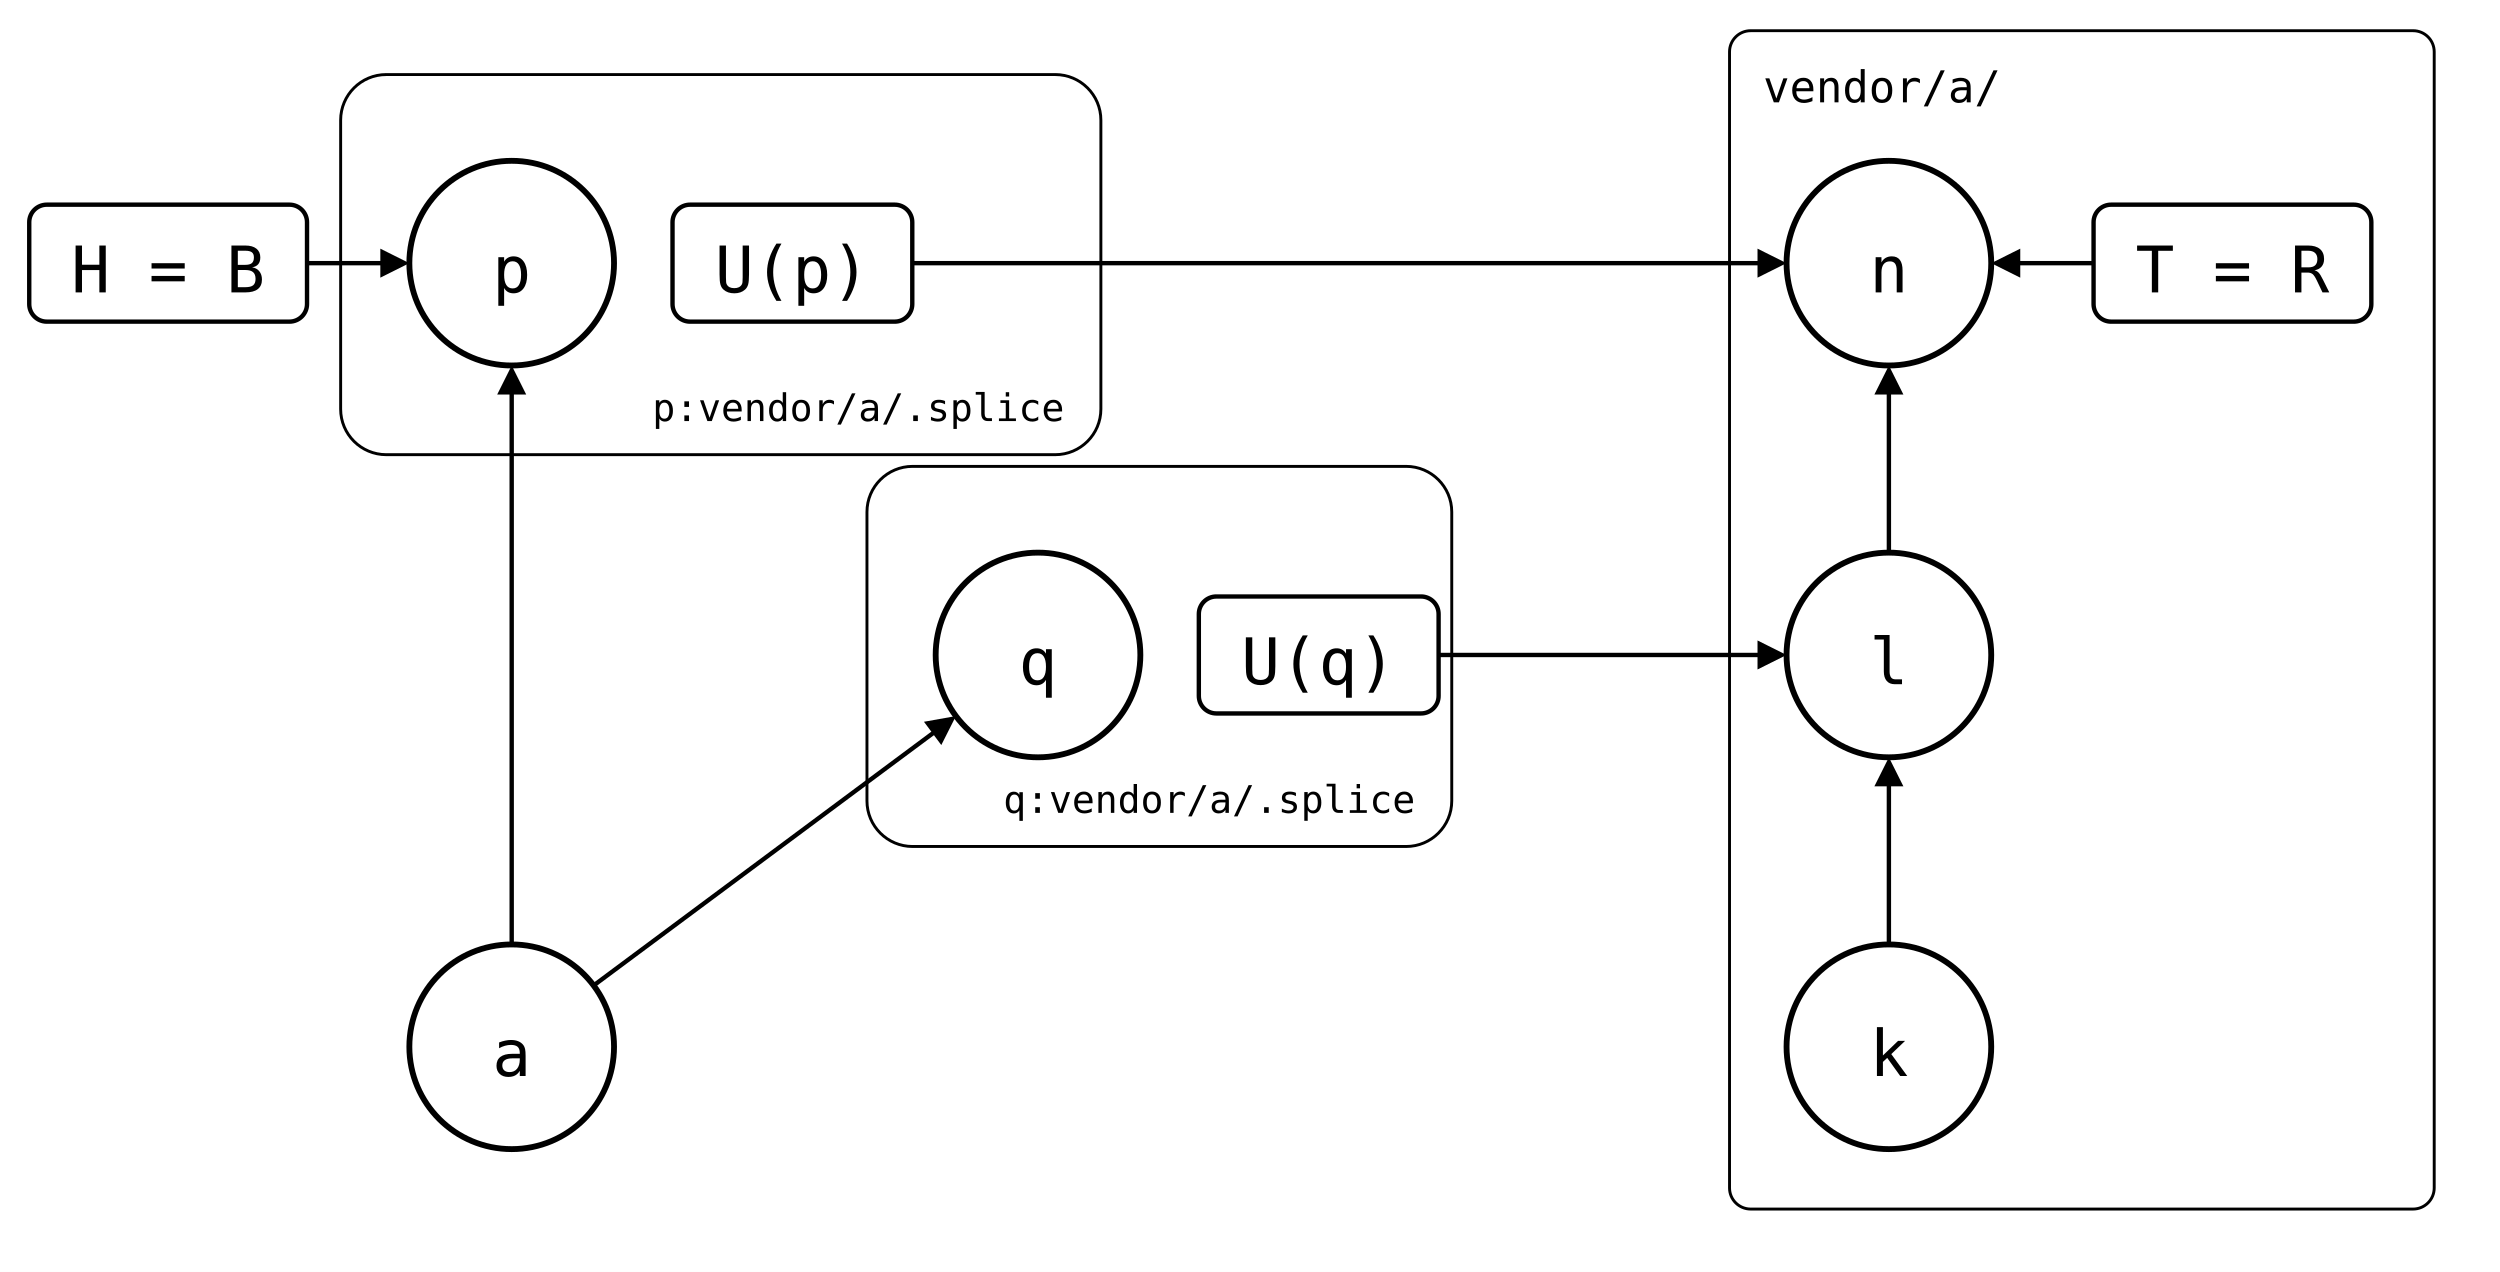
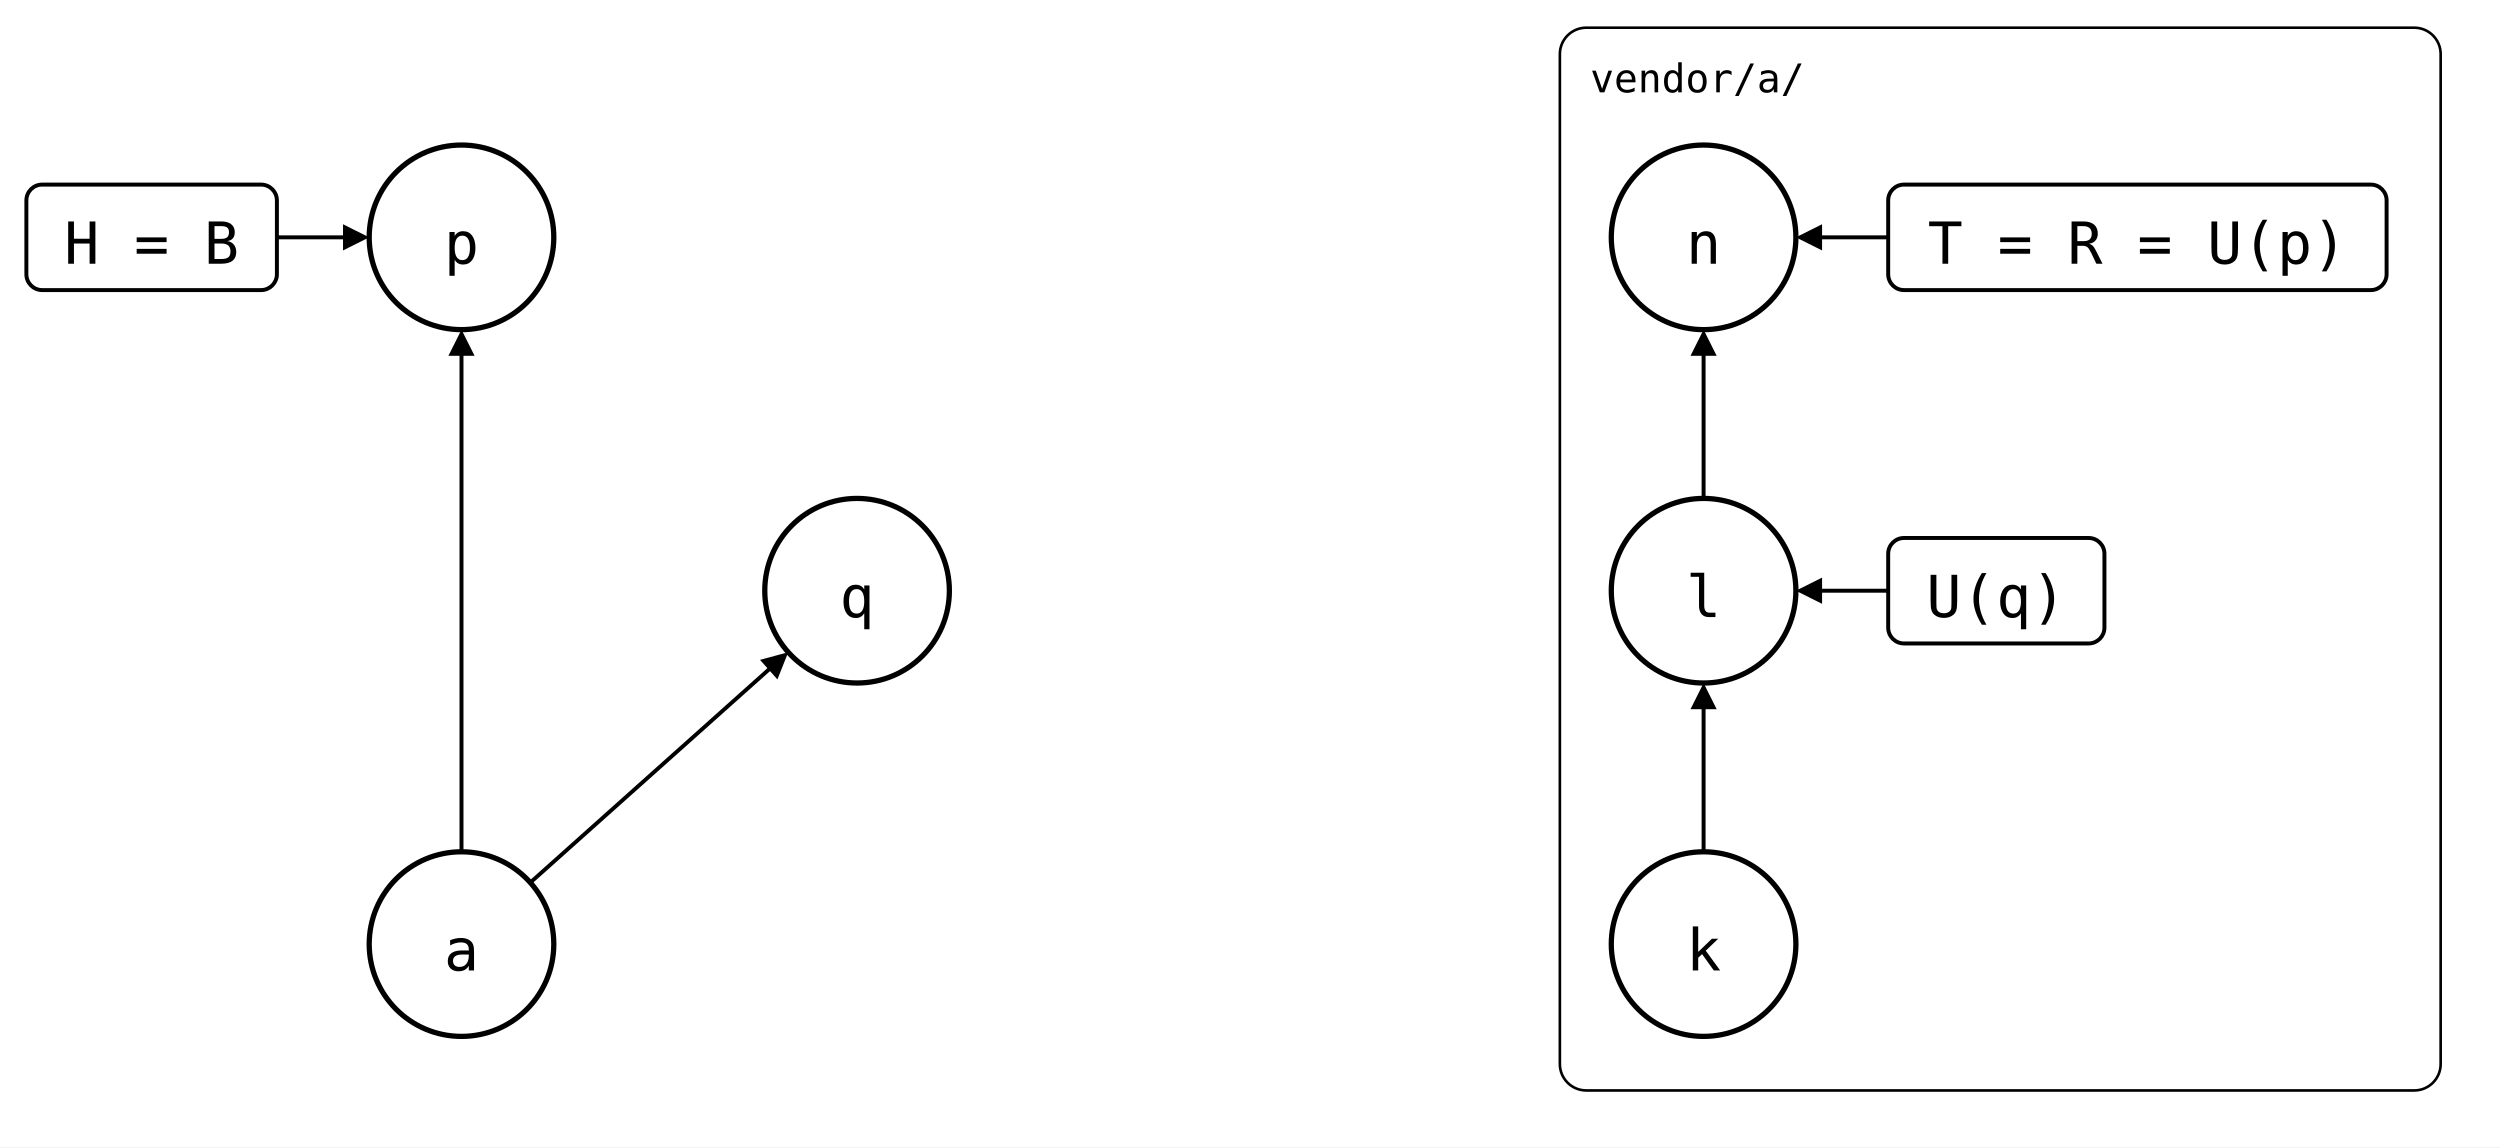
- <svg xmlns="http://www.w3.org/2000/svg" style="background: #ffffff; background-color: light-dark(#ffffff, #121212); color-scheme: light dark;" version="1.1" width="855px" height="435px" viewBox="0 0 855 435" id="ge-svg-nJAsGDNx71Ly9o6h3gwl" content="&lt;mxfile host=&quot;Electron&quot;&gt;&#10;  &lt;diagram name=&quot;concurrent-pulls&quot; id=&quot;concurrent-pulls&quot;&gt;&#10;    &lt;mxGraphModel grid=&quot;0&quot; gridSize=&quot;10&quot; guides=&quot;1&quot; tooltips=&quot;1&quot; connect=&quot;1&quot; arrows=&quot;1&quot; fold=&quot;0&quot; page=&quot;0&quot; pageScale=&quot;1&quot; pageWidth=&quot;850&quot; pageHeight=&quot;1100&quot; background=&quot;#ffffff&quot; math=&quot;0&quot; shadow=&quot;0&quot;&gt;&#10;      &lt;root&gt;&#10;        &lt;mxCell id=&quot;0&quot; /&gt;&#10;        &lt;mxCell id=&quot;1&quot; parent=&quot;0&quot; /&gt;&#10;        &lt;mxCell id=&quot;lane0&quot; parent=&quot;1&quot; style=&quot;rounded=1;arcSize=3;fillColor=none;strokeWidth=1;fontSize=15;verticalAlign=top;align=left;spacingLeft=10;spacingTop=4;fontFamily=Roboto Mono,monospace;&quot; value=&quot;vendor/a/&quot; vertex=&quot;1&quot;&gt;&#10;          &lt;mxGeometry height=&quot;403&quot; width=&quot;241&quot; x=&quot;601&quot; y=&quot;29&quot; as=&quot;geometry&quot; /&gt;&#10;        &lt;/mxCell&gt;&#10;        &lt;mxCell id=&quot;frame0&quot; parent=&quot;1&quot; style=&quot;rounded=1;arcSize=12;fillColor=none;strokeWidth=1;fontSize=13;verticalAlign=bottom;spacingBottom=6;spacingLeft=10;spacingRight=10;fontFamily=Roboto Mono,monospace;align=right;&quot; value=&quot;p:vendor/a/.splice&quot; vertex=&quot;1&quot;&gt;&#10;          &lt;mxGeometry height=&quot;130&quot; width=&quot;260&quot; x=&quot;126&quot; y=&quot;44&quot; as=&quot;geometry&quot; /&gt;&#10;        &lt;/mxCell&gt;&#10;        &lt;mxCell id=&quot;frame1&quot; parent=&quot;1&quot; style=&quot;rounded=1;arcSize=12;fillColor=none;strokeWidth=1;fontSize=13;verticalAlign=bottom;spacingBottom=6;spacingLeft=10;spacingRight=10;fontFamily=Roboto Mono,monospace;align=right;&quot; value=&quot;q:vendor/a/.splice&quot; vertex=&quot;1&quot;&gt;&#10;          &lt;mxGeometry height=&quot;130&quot; width=&quot;200&quot; x=&quot;306&quot; y=&quot;178&quot; as=&quot;geometry&quot; /&gt;&#10;        &lt;/mxCell&gt;&#10;        &lt;mxCell id=&quot;a&quot; parent=&quot;1&quot; style=&quot;ellipse;aspect=fixed;strokeWidth=2;fontSize=22;fontFamily=Roboto Mono,monospace;&quot; value=&quot;a&quot; vertex=&quot;1&quot;&gt;&#10;          &lt;mxGeometry height=&quot;70&quot; width=&quot;70&quot; x=&quot;150&quot; y=&quot;342&quot; as=&quot;geometry&quot; /&gt;&#10;        &lt;/mxCell&gt;&#10;        &lt;mxCell id=&quot;p&quot; parent=&quot;1&quot; style=&quot;ellipse;aspect=fixed;strokeWidth=2;fontSize=22;fontFamily=Roboto Mono,monospace;&quot; value=&quot;p&quot; vertex=&quot;1&quot;&gt;&#10;          &lt;mxGeometry height=&quot;70&quot; width=&quot;70&quot; x=&quot;150&quot; y=&quot;74&quot; as=&quot;geometry&quot; /&gt;&#10;        &lt;/mxCell&gt;&#10;        &lt;mxCell id=&quot;q&quot; parent=&quot;1&quot; style=&quot;ellipse;aspect=fixed;strokeWidth=2;fontSize=22;fontFamily=Roboto Mono,monospace;&quot; value=&quot;q&quot; vertex=&quot;1&quot;&gt;&#10;          &lt;mxGeometry height=&quot;70&quot; width=&quot;70&quot; x=&quot;330&quot; y=&quot;208&quot; as=&quot;geometry&quot; /&gt;&#10;        &lt;/mxCell&gt;&#10;        &lt;mxCell id=&quot;k&quot; parent=&quot;1&quot; style=&quot;ellipse;aspect=fixed;strokeWidth=2;fontSize=22;fontFamily=Roboto Mono,monospace;&quot; value=&quot;k&quot; vertex=&quot;1&quot;&gt;&#10;          &lt;mxGeometry height=&quot;70&quot; width=&quot;70&quot; x=&quot;621&quot; y=&quot;342&quot; as=&quot;geometry&quot; /&gt;&#10;        &lt;/mxCell&gt;&#10;        &lt;mxCell id=&quot;l&quot; parent=&quot;1&quot; style=&quot;ellipse;aspect=fixed;strokeWidth=2;fontSize=22;fontFamily=Roboto Mono,monospace;&quot; value=&quot;l&quot; vertex=&quot;1&quot;&gt;&#10;          &lt;mxGeometry height=&quot;70&quot; width=&quot;70&quot; x=&quot;621&quot; y=&quot;208&quot; as=&quot;geometry&quot; /&gt;&#10;        &lt;/mxCell&gt;&#10;        &lt;mxCell id=&quot;n&quot; parent=&quot;1&quot; style=&quot;ellipse;aspect=fixed;strokeWidth=2;fontSize=22;fontFamily=Roboto Mono,monospace;&quot; value=&quot;n&quot; vertex=&quot;1&quot;&gt;&#10;          &lt;mxGeometry height=&quot;70&quot; width=&quot;70&quot; x=&quot;621&quot; y=&quot;74&quot; as=&quot;geometry&quot; /&gt;&#10;        &lt;/mxCell&gt;&#10;        &lt;mxCell id=&quot;box0&quot; parent=&quot;1&quot; style=&quot;rounded=1;strokeWidth=1.5;fontSize=22;fontFamily=Roboto Mono,monospace;&quot; value=&quot;H = B&quot; vertex=&quot;1&quot;&gt;&#10;          &lt;mxGeometry height=&quot;40&quot; width=&quot;95&quot; x=&quot;20&quot; y=&quot;89&quot; as=&quot;geometry&quot; /&gt;&#10;        &lt;/mxCell&gt;&#10;        &lt;mxCell id=&quot;e0&quot; edge=&quot;1&quot; parent=&quot;1&quot; source=&quot;box0&quot; style=&quot;endArrow=block;endFill=1;html=1;strokeWidth=1.5;rounded=0;&quot; target=&quot;p&quot;&gt;&#10;          &lt;mxGeometry relative=&quot;1&quot; as=&quot;geometry&quot; /&gt;&#10;        &lt;/mxCell&gt;&#10;        &lt;mxCell id=&quot;box1&quot; parent=&quot;1&quot; style=&quot;rounded=1;strokeWidth=1.5;fontSize=22;fontFamily=Roboto Mono,monospace;&quot; value=&quot;U(p)&quot; vertex=&quot;1&quot;&gt;&#10;          &lt;mxGeometry height=&quot;40&quot; width=&quot;82&quot; x=&quot;240&quot; y=&quot;89&quot; as=&quot;geometry&quot; /&gt;&#10;        &lt;/mxCell&gt;&#10;        &lt;mxCell id=&quot;e1&quot; edge=&quot;1&quot; parent=&quot;1&quot; source=&quot;box1&quot; style=&quot;endArrow=block;endFill=1;html=1;strokeWidth=1.5;rounded=0;&quot; target=&quot;n&quot;&gt;&#10;          &lt;mxGeometry relative=&quot;1&quot; as=&quot;geometry&quot; /&gt;&#10;        &lt;/mxCell&gt;&#10;        &lt;mxCell id=&quot;box2&quot; parent=&quot;1&quot; style=&quot;rounded=1;strokeWidth=1.5;fontSize=22;fontFamily=Roboto Mono,monospace;&quot; value=&quot;U(q)&quot; vertex=&quot;1&quot;&gt;&#10;          &lt;mxGeometry height=&quot;40&quot; width=&quot;82&quot; x=&quot;420&quot; y=&quot;223&quot; as=&quot;geometry&quot; /&gt;&#10;        &lt;/mxCell&gt;&#10;        &lt;mxCell id=&quot;e2&quot; edge=&quot;1&quot; parent=&quot;1&quot; source=&quot;box2&quot; style=&quot;endArrow=block;endFill=1;html=1;strokeWidth=1.5;rounded=0;&quot; target=&quot;l&quot;&gt;&#10;          &lt;mxGeometry relative=&quot;1&quot; as=&quot;geometry&quot; /&gt;&#10;        &lt;/mxCell&gt;&#10;        &lt;mxCell id=&quot;box3&quot; parent=&quot;1&quot; style=&quot;rounded=1;strokeWidth=1.5;fontSize=22;fontFamily=Roboto Mono,monospace;&quot; value=&quot;T = R&quot; vertex=&quot;1&quot;&gt;&#10;          &lt;mxGeometry height=&quot;40&quot; width=&quot;95&quot; x=&quot;726&quot; y=&quot;89&quot; as=&quot;geometry&quot; /&gt;&#10;        &lt;/mxCell&gt;&#10;        &lt;mxCell id=&quot;e3&quot; edge=&quot;1&quot; parent=&quot;1&quot; source=&quot;box3&quot; style=&quot;endArrow=block;endFill=1;html=1;strokeWidth=1.5;rounded=0;&quot; target=&quot;n&quot;&gt;&#10;          &lt;mxGeometry relative=&quot;1&quot; as=&quot;geometry&quot; /&gt;&#10;        &lt;/mxCell&gt;&#10;        &lt;mxCell id=&quot;e4&quot; edge=&quot;1&quot; parent=&quot;1&quot; source=&quot;a&quot; style=&quot;endArrow=block;endFill=1;html=1;strokeWidth=1.5;rounded=0;&quot; target=&quot;p&quot;&gt;&#10;          &lt;mxGeometry relative=&quot;1&quot; as=&quot;geometry&quot; /&gt;&#10;        &lt;/mxCell&gt;&#10;        &lt;mxCell id=&quot;e5&quot; edge=&quot;1&quot; parent=&quot;1&quot; source=&quot;a&quot; style=&quot;endArrow=block;endFill=1;html=1;strokeWidth=1.5;rounded=0;&quot; target=&quot;q&quot;&gt;&#10;          &lt;mxGeometry relative=&quot;1&quot; as=&quot;geometry&quot; /&gt;&#10;        &lt;/mxCell&gt;&#10;        &lt;mxCell id=&quot;e6&quot; edge=&quot;1&quot; parent=&quot;1&quot; source=&quot;k&quot; style=&quot;endArrow=block;endFill=1;html=1;strokeWidth=1.5;rounded=0;&quot; target=&quot;l&quot;&gt;&#10;          &lt;mxGeometry relative=&quot;1&quot; as=&quot;geometry&quot; /&gt;&#10;        &lt;/mxCell&gt;&#10;        &lt;mxCell id=&quot;e7&quot; edge=&quot;1&quot; parent=&quot;1&quot; source=&quot;l&quot; style=&quot;endArrow=block;endFill=1;html=1;strokeWidth=1.5;rounded=0;&quot; target=&quot;n&quot;&gt;&#10;          &lt;mxGeometry relative=&quot;1&quot; as=&quot;geometry&quot; /&gt;&#10;        &lt;/mxCell&gt;&#10;      &lt;/root&gt;&#10;    &lt;/mxGraphModel&gt;&#10;  &lt;/diagram&gt;&#10;&lt;/mxfile&gt;&#10;">
-   <style type="text/css">@supports (color: light-dark(#000, #fff)) { #ge-svg-nJAsGDNx71Ly9o6h3gwl { --ge-adaptive-bg: light-dark(#ffffff, var(--ge-dark-color, #121212)); } }</style>
+ <svg xmlns="http://www.w3.org/2000/svg" style="background: #ffffff; background-color: light-dark(#ffffff, #121212); color-scheme: light dark;" version="1.1" width="948px" height="435px" viewBox="0 0 948 435" id="ge-svg-MEPM6oIF6zghn-PuI39T" content="&lt;mxfile host=&quot;Electron&quot;&gt;&#10;  &lt;diagram name=&quot;concurrent-pulls&quot; id=&quot;concurrent-pulls&quot;&gt;&#10;    &lt;mxGraphModel grid=&quot;0&quot; gridSize=&quot;10&quot; guides=&quot;1&quot; tooltips=&quot;1&quot; connect=&quot;1&quot; arrows=&quot;1&quot; fold=&quot;0&quot; page=&quot;0&quot; pageScale=&quot;1&quot; pageWidth=&quot;850&quot; pageHeight=&quot;1100&quot; background=&quot;#ffffff&quot; math=&quot;0&quot; shadow=&quot;0&quot;&gt;&#10;      &lt;root&gt;&#10;        &lt;mxCell id=&quot;0&quot; /&gt;&#10;        &lt;mxCell id=&quot;1&quot; parent=&quot;0&quot; /&gt;&#10;        &lt;mxCell id=&quot;lane0&quot; parent=&quot;1&quot; style=&quot;rounded=1;arcSize=3;fillColor=none;strokeWidth=1;fontSize=15;verticalAlign=top;align=left;spacingLeft=10;spacingTop=4;fontFamily=Roboto Mono,monospace;&quot; value=&quot;vendor/a/&quot; vertex=&quot;1&quot;&gt;&#10;          &lt;mxGeometry height=&quot;403&quot; width=&quot;334&quot; x=&quot;601&quot; y=&quot;29&quot; as=&quot;geometry&quot; /&gt;&#10;        &lt;/mxCell&gt;&#10;        &lt;mxCell id=&quot;a&quot; parent=&quot;1&quot; style=&quot;ellipse;aspect=fixed;strokeWidth=2;fontSize=22;fontFamily=Roboto Mono,monospace;&quot; value=&quot;a&quot; vertex=&quot;1&quot;&gt;&#10;          &lt;mxGeometry height=&quot;70&quot; width=&quot;70&quot; x=&quot;150&quot; y=&quot;342&quot; as=&quot;geometry&quot; /&gt;&#10;        &lt;/mxCell&gt;&#10;        &lt;mxCell id=&quot;p&quot; parent=&quot;1&quot; style=&quot;ellipse;aspect=fixed;strokeWidth=2;fontSize=22;fontFamily=Roboto Mono,monospace;&quot; value=&quot;p&quot; vertex=&quot;1&quot;&gt;&#10;          &lt;mxGeometry height=&quot;70&quot; width=&quot;70&quot; x=&quot;150&quot; y=&quot;74&quot; as=&quot;geometry&quot; /&gt;&#10;        &lt;/mxCell&gt;&#10;        &lt;mxCell id=&quot;q&quot; parent=&quot;1&quot; style=&quot;ellipse;aspect=fixed;strokeWidth=2;fontSize=22;fontFamily=Roboto Mono,monospace;&quot; value=&quot;q&quot; vertex=&quot;1&quot;&gt;&#10;          &lt;mxGeometry height=&quot;70&quot; width=&quot;70&quot; x=&quot;300&quot; y=&quot;208&quot; as=&quot;geometry&quot; /&gt;&#10;        &lt;/mxCell&gt;&#10;        &lt;mxCell id=&quot;k&quot; parent=&quot;1&quot; style=&quot;ellipse;aspect=fixed;strokeWidth=2;fontSize=22;fontFamily=Roboto Mono,monospace;&quot; value=&quot;k&quot; vertex=&quot;1&quot;&gt;&#10;          &lt;mxGeometry height=&quot;70&quot; width=&quot;70&quot; x=&quot;621&quot; y=&quot;342&quot; as=&quot;geometry&quot; /&gt;&#10;        &lt;/mxCell&gt;&#10;        &lt;mxCell id=&quot;l&quot; parent=&quot;1&quot; style=&quot;ellipse;aspect=fixed;strokeWidth=2;fontSize=22;fontFamily=Roboto Mono,monospace;&quot; value=&quot;l&quot; vertex=&quot;1&quot;&gt;&#10;          &lt;mxGeometry height=&quot;70&quot; width=&quot;70&quot; x=&quot;621&quot; y=&quot;208&quot; as=&quot;geometry&quot; /&gt;&#10;        &lt;/mxCell&gt;&#10;        &lt;mxCell id=&quot;n&quot; parent=&quot;1&quot; style=&quot;ellipse;aspect=fixed;strokeWidth=2;fontSize=22;fontFamily=Roboto Mono,monospace;&quot; value=&quot;n&quot; vertex=&quot;1&quot;&gt;&#10;          &lt;mxGeometry height=&quot;70&quot; width=&quot;70&quot; x=&quot;621&quot; y=&quot;74&quot; as=&quot;geometry&quot; /&gt;&#10;        &lt;/mxCell&gt;&#10;        &lt;mxCell id=&quot;box0&quot; parent=&quot;1&quot; style=&quot;rounded=1;strokeWidth=1.5;fontSize=22;fontFamily=Roboto Mono,monospace;&quot; value=&quot;H = B&quot; vertex=&quot;1&quot;&gt;&#10;          &lt;mxGeometry height=&quot;40&quot; width=&quot;95&quot; x=&quot;20&quot; y=&quot;89&quot; as=&quot;geometry&quot; /&gt;&#10;        &lt;/mxCell&gt;&#10;        &lt;mxCell id=&quot;e0&quot; edge=&quot;1&quot; parent=&quot;1&quot; source=&quot;box0&quot; style=&quot;endArrow=block;endFill=1;html=1;strokeWidth=1.5;rounded=0;&quot; target=&quot;p&quot;&gt;&#10;          &lt;mxGeometry relative=&quot;1&quot; as=&quot;geometry&quot; /&gt;&#10;        &lt;/mxCell&gt;&#10;        &lt;mxCell id=&quot;box2&quot; parent=&quot;1&quot; style=&quot;rounded=1;strokeWidth=1.5;fontSize=22;fontFamily=Roboto Mono,monospace;&quot; value=&quot;U(q)&quot; vertex=&quot;1&quot;&gt;&#10;          &lt;mxGeometry height=&quot;40&quot; width=&quot;82&quot; x=&quot;726&quot; y=&quot;223&quot; as=&quot;geometry&quot; /&gt;&#10;        &lt;/mxCell&gt;&#10;        &lt;mxCell id=&quot;e2&quot; edge=&quot;1&quot; parent=&quot;1&quot; source=&quot;box2&quot; style=&quot;endArrow=block;endFill=1;html=1;strokeWidth=1.5;rounded=0;&quot; target=&quot;l&quot;&gt;&#10;          &lt;mxGeometry relative=&quot;1&quot; as=&quot;geometry&quot; /&gt;&#10;        &lt;/mxCell&gt;&#10;        &lt;mxCell id=&quot;box3&quot; parent=&quot;1&quot; style=&quot;rounded=1;strokeWidth=1.5;fontSize=22;fontFamily=Roboto Mono,monospace;&quot; value=&quot;T = R = U(p)&quot; vertex=&quot;1&quot;&gt;&#10;          &lt;mxGeometry height=&quot;40&quot; width=&quot;189&quot; x=&quot;726&quot; y=&quot;89&quot; as=&quot;geometry&quot; /&gt;&#10;        &lt;/mxCell&gt;&#10;        &lt;mxCell id=&quot;e3&quot; edge=&quot;1&quot; parent=&quot;1&quot; source=&quot;box3&quot; style=&quot;endArrow=block;endFill=1;html=1;strokeWidth=1.5;rounded=0;&quot; target=&quot;n&quot;&gt;&#10;          &lt;mxGeometry relative=&quot;1&quot; as=&quot;geometry&quot; /&gt;&#10;        &lt;/mxCell&gt;&#10;        &lt;mxCell id=&quot;e4&quot; edge=&quot;1&quot; parent=&quot;1&quot; source=&quot;a&quot; style=&quot;endArrow=block;endFill=1;html=1;strokeWidth=1.5;rounded=0;&quot; target=&quot;p&quot;&gt;&#10;          &lt;mxGeometry relative=&quot;1&quot; as=&quot;geometry&quot; /&gt;&#10;        &lt;/mxCell&gt;&#10;        &lt;mxCell id=&quot;e5&quot; edge=&quot;1&quot; parent=&quot;1&quot; source=&quot;a&quot; style=&quot;endArrow=block;endFill=1;html=1;strokeWidth=1.5;rounded=0;&quot; target=&quot;q&quot;&gt;&#10;          &lt;mxGeometry relative=&quot;1&quot; as=&quot;geometry&quot; /&gt;&#10;        &lt;/mxCell&gt;&#10;        &lt;mxCell id=&quot;e6&quot; edge=&quot;1&quot; parent=&quot;1&quot; source=&quot;k&quot; style=&quot;endArrow=block;endFill=1;html=1;strokeWidth=1.5;rounded=0;&quot; target=&quot;l&quot;&gt;&#10;          &lt;mxGeometry relative=&quot;1&quot; as=&quot;geometry&quot; /&gt;&#10;        &lt;/mxCell&gt;&#10;        &lt;mxCell id=&quot;e7&quot; edge=&quot;1&quot; parent=&quot;1&quot; source=&quot;l&quot; style=&quot;endArrow=block;endFill=1;html=1;strokeWidth=1.5;rounded=0;&quot; target=&quot;n&quot;&gt;&#10;          &lt;mxGeometry relative=&quot;1&quot; as=&quot;geometry&quot; /&gt;&#10;        &lt;/mxCell&gt;&#10;      &lt;/root&gt;&#10;    &lt;/mxGraphModel&gt;&#10;  &lt;/diagram&gt;&#10;&lt;/mxfile&gt;&#10;">
+   <style type="text/css">@supports (color: light-dark(#000, #fff)) { #ge-svg-MEPM6oIF6zghn-PuI39T { --ge-adaptive-bg: light-dark(#ffffff, var(--ge-dark-color, #121212)); } }</style>
  <defs />
  <rect fill="#ffffff" width="100%" height="100%" x="0" y="0" style="fill: light-dark(rgb(255, 255, 255), rgb(18, 18, 18));" />
  <g>
    <g data-cell-id="0">
      <g data-cell-id="1">
        <g data-cell-id="lane0">
          <g transform="translate(0.5,0.5)">
-             <rect x="591" y="10" width="241" height="403" rx="7.23" ry="7.23" fill="none" stroke="#000000" pointer-events="all" style="stroke: light-dark(rgb(0, 0, 0), rgb(255, 255, 255));" />
+             <rect x="591" y="10" width="334" height="403" rx="10.02" ry="10.02" fill="none" stroke="#000000" pointer-events="all" style="stroke: light-dark(rgb(0, 0, 0), rgb(255, 255, 255));" />
          </g>
          <g>
            <g fill="#000000" font-family="'Roboto Mono', monospace" text-anchor="start" font-size="15px" style="fill: light-dark(rgb(0, 0, 0), rgb(255, 255, 255));">
              <text x="603" y="35">vendor/a/</text>
-             </g>
-           </g>
-         </g>
-         <g data-cell-id="frame0">
-           <g transform="translate(0.5,0.5)">
-             <rect x="116" y="25" width="260" height="130" rx="15.6" ry="15.6" fill="none" stroke="#000000" pointer-events="all" style="stroke: light-dark(rgb(0, 0, 0), rgb(255, 255, 255));" />
-           </g>
-           <g>
-             <g fill="#000000" font-family="'Roboto Mono', monospace" text-anchor="end" font-size="13px" style="fill: light-dark(rgb(0, 0, 0), rgb(255, 255, 255));">
-               <text x="364" y="144">p:vendor/a/.splice</text>
-             </g>
-           </g>
-         </g>
-         <g data-cell-id="frame1">
-           <g transform="translate(0.5,0.5)">
-             <rect x="296" y="159" width="200" height="130" rx="15.6" ry="15.6" fill="none" stroke="#000000" pointer-events="all" style="stroke: light-dark(rgb(0, 0, 0), rgb(255, 255, 255));" />
-           </g>
-           <g>
-             <g fill="#000000" font-family="'Roboto Mono', monospace" text-anchor="end" font-size="13px" style="fill: light-dark(rgb(0, 0, 0), rgb(255, 255, 255));">
-               <text x="484" y="278">q:vendor/a/.splice</text>
            </g>
          </g>
        </g>
        <g data-cell-id="a">
          <g>
            <ellipse cx="175" cy="358" rx="35" ry="35" fill="#ffffff" stroke="#000000" stroke-width="2" pointer-events="all" style="fill: var(--ge-adaptive-bg, #ffffff); stroke: light-dark(rgb(0, 0, 0), rgb(255, 255, 255));" />
          </g>
          <g>
            <g fill="#000000" font-family="'Roboto Mono', monospace" text-anchor="middle" font-size="22px" style="fill: light-dark(rgb(0, 0, 0), rgb(255, 255, 255));">
              <text x="175" y="368">a</text>
            </g>
          </g>
        </g>
        <g data-cell-id="p">
          <g>
            <ellipse cx="175" cy="90" rx="35" ry="35" fill="#ffffff" stroke="#000000" stroke-width="2" pointer-events="all" style="fill: var(--ge-adaptive-bg, #ffffff); stroke: light-dark(rgb(0, 0, 0), rgb(255, 255, 255));" />
          </g>
          <g>
            <g fill="#000000" font-family="'Roboto Mono', monospace" text-anchor="middle" font-size="22px" style="fill: light-dark(rgb(0, 0, 0), rgb(255, 255, 255));">
              <text x="175" y="100">p</text>
            </g>
          </g>
        </g>
        <g data-cell-id="q">
          <g>
-             <ellipse cx="355" cy="224" rx="35" ry="35" fill="#ffffff" stroke="#000000" stroke-width="2" pointer-events="all" style="fill: var(--ge-adaptive-bg, #ffffff); stroke: light-dark(rgb(0, 0, 0), rgb(255, 255, 255));" />
+             <ellipse cx="325" cy="224" rx="35" ry="35" fill="#ffffff" stroke="#000000" stroke-width="2" pointer-events="all" style="fill: var(--ge-adaptive-bg, #ffffff); stroke: light-dark(rgb(0, 0, 0), rgb(255, 255, 255));" />
          </g>
          <g>
            <g fill="#000000" font-family="'Roboto Mono', monospace" text-anchor="middle" font-size="22px" style="fill: light-dark(rgb(0, 0, 0), rgb(255, 255, 255));">
-               <text x="355" y="234">q</text>
+               <text x="325" y="234">q</text>
            </g>
          </g>
        </g>
        <g data-cell-id="k">
          <g>
            <ellipse cx="646" cy="358" rx="35" ry="35" fill="#ffffff" stroke="#000000" stroke-width="2" pointer-events="all" style="fill: var(--ge-adaptive-bg, #ffffff); stroke: light-dark(rgb(0, 0, 0), rgb(255, 255, 255));" />
          </g>
          <g>
            <g fill="#000000" font-family="'Roboto Mono', monospace" text-anchor="middle" font-size="22px" style="fill: light-dark(rgb(0, 0, 0), rgb(255, 255, 255));">
              <text x="646" y="368">k</text>
            </g>
          </g>
        </g>
        <g data-cell-id="l">
          <g>
            <ellipse cx="646" cy="224" rx="35" ry="35" fill="#ffffff" stroke="#000000" stroke-width="2" pointer-events="all" style="fill: var(--ge-adaptive-bg, #ffffff); stroke: light-dark(rgb(0, 0, 0), rgb(255, 255, 255));" />
          </g>
          <g>
            <g fill="#000000" font-family="'Roboto Mono', monospace" text-anchor="middle" font-size="22px" style="fill: light-dark(rgb(0, 0, 0), rgb(255, 255, 255));">
              <text x="646" y="234">l</text>
            </g>
          </g>
        </g>
        <g data-cell-id="n">
          <g>
            <ellipse cx="646" cy="90" rx="35" ry="35" fill="#ffffff" stroke="#000000" stroke-width="2" pointer-events="all" style="fill: var(--ge-adaptive-bg, #ffffff); stroke: light-dark(rgb(0, 0, 0), rgb(255, 255, 255));" />
          </g>
          <g>
            <g fill="#000000" font-family="'Roboto Mono', monospace" text-anchor="middle" font-size="22px" style="fill: light-dark(rgb(0, 0, 0), rgb(255, 255, 255));">
              <text x="646" y="100">n</text>
            </g>
          </g>
        </g>
        <g data-cell-id="box0">
          <g>
            <rect x="10" y="70" width="95" height="40" rx="6" ry="6" fill="#ffffff" stroke="#000000" stroke-width="1.5" pointer-events="all" style="fill: var(--ge-adaptive-bg, #ffffff); stroke: light-dark(rgb(0, 0, 0), rgb(255, 255, 255));" />
          </g>
          <g>
            <g fill="#000000" font-family="'Roboto Mono', monospace" text-anchor="middle" font-size="22px" style="fill: light-dark(rgb(0, 0, 0), rgb(255, 255, 255));">
              <text x="57.5" y="100">H = B</text>
            </g>
          </g>
        </g>
        <g data-cell-id="e0">
          <g>
            <path d="M 105 90 L 130.82 90" fill="none" stroke="#000000" stroke-width="1.5" stroke-miterlimit="10" pointer-events="stroke" style="stroke: light-dark(rgb(0, 0, 0), rgb(255, 255, 255));" />
            <path d="M 138.32 90 L 130.82 93.75 L 130.82 86.25 Z" fill="#000000" stroke="#000000" stroke-width="1.5" stroke-miterlimit="10" pointer-events="all" style="fill: light-dark(rgb(0, 0, 0), rgb(255, 255, 255)); stroke: light-dark(rgb(0, 0, 0), rgb(255, 255, 255));" />
          </g>
        </g>
-         <g data-cell-id="box1">
+         <g data-cell-id="box2">
          <g>
-             <rect x="230" y="70" width="82" height="40" rx="6" ry="6" fill="#ffffff" stroke="#000000" stroke-width="1.5" pointer-events="all" style="fill: var(--ge-adaptive-bg, #ffffff); stroke: light-dark(rgb(0, 0, 0), rgb(255, 255, 255));" />
+             <rect x="716" y="204" width="82" height="40" rx="6" ry="6" fill="#ffffff" stroke="#000000" stroke-width="1.5" pointer-events="all" style="fill: var(--ge-adaptive-bg, #ffffff); stroke: light-dark(rgb(0, 0, 0), rgb(255, 255, 255));" />
          </g>
          <g>
            <g fill="#000000" font-family="'Roboto Mono', monospace" text-anchor="middle" font-size="22px" style="fill: light-dark(rgb(0, 0, 0), rgb(255, 255, 255));">
-               <text x="271" y="100">U(p)</text>
-             </g>
-           </g>
-         </g>
-         <g data-cell-id="e1">
-           <g>
-             <path d="M 312 90 L 601.82 90" fill="none" stroke="#000000" stroke-width="1.5" stroke-miterlimit="10" pointer-events="stroke" style="stroke: light-dark(rgb(0, 0, 0), rgb(255, 255, 255));" />
-             <path d="M 609.32 90 L 601.82 93.75 L 601.82 86.25 Z" fill="#000000" stroke="#000000" stroke-width="1.5" stroke-miterlimit="10" pointer-events="all" style="fill: light-dark(rgb(0, 0, 0), rgb(255, 255, 255)); stroke: light-dark(rgb(0, 0, 0), rgb(255, 255, 255));" />
-           </g>
-         </g>
-         <g data-cell-id="box2">
-           <g>
-             <rect x="410" y="204" width="82" height="40" rx="6" ry="6" fill="#ffffff" stroke="#000000" stroke-width="1.5" pointer-events="all" style="fill: var(--ge-adaptive-bg, #ffffff); stroke: light-dark(rgb(0, 0, 0), rgb(255, 255, 255));" />
-           </g>
-           <g>
-             <g fill="#000000" font-family="'Roboto Mono', monospace" text-anchor="middle" font-size="22px" style="fill: light-dark(rgb(0, 0, 0), rgb(255, 255, 255));">
-               <text x="451" y="234">U(q)</text>
+               <text x="757" y="234">U(q)</text>
            </g>
          </g>
        </g>
        <g data-cell-id="e2">
          <g>
-             <path d="M 492 224 L 601.82 224" fill="none" stroke="#000000" stroke-width="1.5" stroke-miterlimit="10" pointer-events="stroke" style="stroke: light-dark(rgb(0, 0, 0), rgb(255, 255, 255));" />
-             <path d="M 609.32 224 L 601.82 227.75 L 601.82 220.25 Z" fill="#000000" stroke="#000000" stroke-width="1.5" stroke-miterlimit="10" pointer-events="all" style="fill: light-dark(rgb(0, 0, 0), rgb(255, 255, 255)); stroke: light-dark(rgb(0, 0, 0), rgb(255, 255, 255));" />
+             <path d="M 716 224 L 690.18 224" fill="none" stroke="#000000" stroke-width="1.5" stroke-miterlimit="10" pointer-events="stroke" style="stroke: light-dark(rgb(0, 0, 0), rgb(255, 255, 255));" />
+             <path d="M 682.68 224 L 690.18 220.25 L 690.18 227.75 Z" fill="#000000" stroke="#000000" stroke-width="1.5" stroke-miterlimit="10" pointer-events="all" style="fill: light-dark(rgb(0, 0, 0), rgb(255, 255, 255)); stroke: light-dark(rgb(0, 0, 0), rgb(255, 255, 255));" />
          </g>
        </g>
        <g data-cell-id="box3">
          <g>
-             <rect x="716" y="70" width="95" height="40" rx="6" ry="6" fill="#ffffff" stroke="#000000" stroke-width="1.5" pointer-events="all" style="fill: var(--ge-adaptive-bg, #ffffff); stroke: light-dark(rgb(0, 0, 0), rgb(255, 255, 255));" />
+             <rect x="716" y="70" width="189" height="40" rx="6" ry="6" fill="#ffffff" stroke="#000000" stroke-width="1.5" pointer-events="all" style="fill: var(--ge-adaptive-bg, #ffffff); stroke: light-dark(rgb(0, 0, 0), rgb(255, 255, 255));" />
          </g>
          <g>
            <g fill="#000000" font-family="'Roboto Mono', monospace" text-anchor="middle" font-size="22px" style="fill: light-dark(rgb(0, 0, 0), rgb(255, 255, 255));">
-               <text x="763.5" y="100">T = R</text>
+               <text x="810.5" y="100">T = R = U(p)</text>
            </g>
          </g>
        </g>
        <g data-cell-id="e3">
          <g>
            <path d="M 716 90 L 690.18 90" fill="none" stroke="#000000" stroke-width="1.5" stroke-miterlimit="10" pointer-events="stroke" style="stroke: light-dark(rgb(0, 0, 0), rgb(255, 255, 255));" />
            <path d="M 682.68 90 L 690.18 86.25 L 690.18 93.75 Z" fill="#000000" stroke="#000000" stroke-width="1.5" stroke-miterlimit="10" pointer-events="all" style="fill: light-dark(rgb(0, 0, 0), rgb(255, 255, 255)); stroke: light-dark(rgb(0, 0, 0), rgb(255, 255, 255));" />
          </g>
        </g>
        <g data-cell-id="e4">
          <g>
            <path d="M 175 323 L 175 134.18" fill="none" stroke="#000000" stroke-width="1.5" stroke-miterlimit="10" pointer-events="stroke" style="stroke: light-dark(rgb(0, 0, 0), rgb(255, 255, 255));" />
            <path d="M 175 126.68 L 178.75 134.18 L 171.25 134.18 Z" fill="#000000" stroke="#000000" stroke-width="1.5" stroke-miterlimit="10" pointer-events="all" style="fill: light-dark(rgb(0, 0, 0), rgb(255, 255, 255)); stroke: light-dark(rgb(0, 0, 0), rgb(255, 255, 255));" />
          </g>
        </g>
        <g data-cell-id="e5">
          <g>
-             <path d="M 203.02 337.03 L 319.56 250.38" fill="none" stroke="#000000" stroke-width="1.5" stroke-miterlimit="10" pointer-events="stroke" style="stroke: light-dark(rgb(0, 0, 0), rgb(255, 255, 255));" />
-             <path d="M 325.58 245.9 L 321.8 253.39 L 317.32 247.37 Z" fill="#000000" stroke="#000000" stroke-width="1.5" stroke-miterlimit="10" pointer-events="all" style="fill: light-dark(rgb(0, 0, 0), rgb(255, 255, 255)); stroke: light-dark(rgb(0, 0, 0), rgb(255, 255, 255));" />
+             <path d="M 201.09 334.67 L 292.05 253.43" fill="none" stroke="#000000" stroke-width="1.5" stroke-miterlimit="10" pointer-events="stroke" style="stroke: light-dark(rgb(0, 0, 0), rgb(255, 255, 255));" />
+             <path d="M 297.65 248.43 L 294.55 256.23 L 289.56 250.63 Z" fill="#000000" stroke="#000000" stroke-width="1.5" stroke-miterlimit="10" pointer-events="all" style="fill: light-dark(rgb(0, 0, 0), rgb(255, 255, 255)); stroke: light-dark(rgb(0, 0, 0), rgb(255, 255, 255));" />
          </g>
        </g>
        <g data-cell-id="e6">
          <g>
            <path d="M 646 323 L 646 268.18" fill="none" stroke="#000000" stroke-width="1.5" stroke-miterlimit="10" pointer-events="stroke" style="stroke: light-dark(rgb(0, 0, 0), rgb(255, 255, 255));" />
            <path d="M 646 260.68 L 649.75 268.18 L 642.25 268.18 Z" fill="#000000" stroke="#000000" stroke-width="1.5" stroke-miterlimit="10" pointer-events="all" style="fill: light-dark(rgb(0, 0, 0), rgb(255, 255, 255)); stroke: light-dark(rgb(0, 0, 0), rgb(255, 255, 255));" />
          </g>
        </g>
        <g data-cell-id="e7">
          <g>
            <path d="M 646 189 L 646 134.18" fill="none" stroke="#000000" stroke-width="1.5" stroke-miterlimit="10" pointer-events="stroke" style="stroke: light-dark(rgb(0, 0, 0), rgb(255, 255, 255));" />
            <path d="M 646 126.68 L 649.75 134.18 L 642.25 134.18 Z" fill="#000000" stroke="#000000" stroke-width="1.5" stroke-miterlimit="10" pointer-events="all" style="fill: light-dark(rgb(0, 0, 0), rgb(255, 255, 255)); stroke: light-dark(rgb(0, 0, 0), rgb(255, 255, 255));" />
          </g>
        </g>
      </g>
    </g>
  </g>
</svg>
